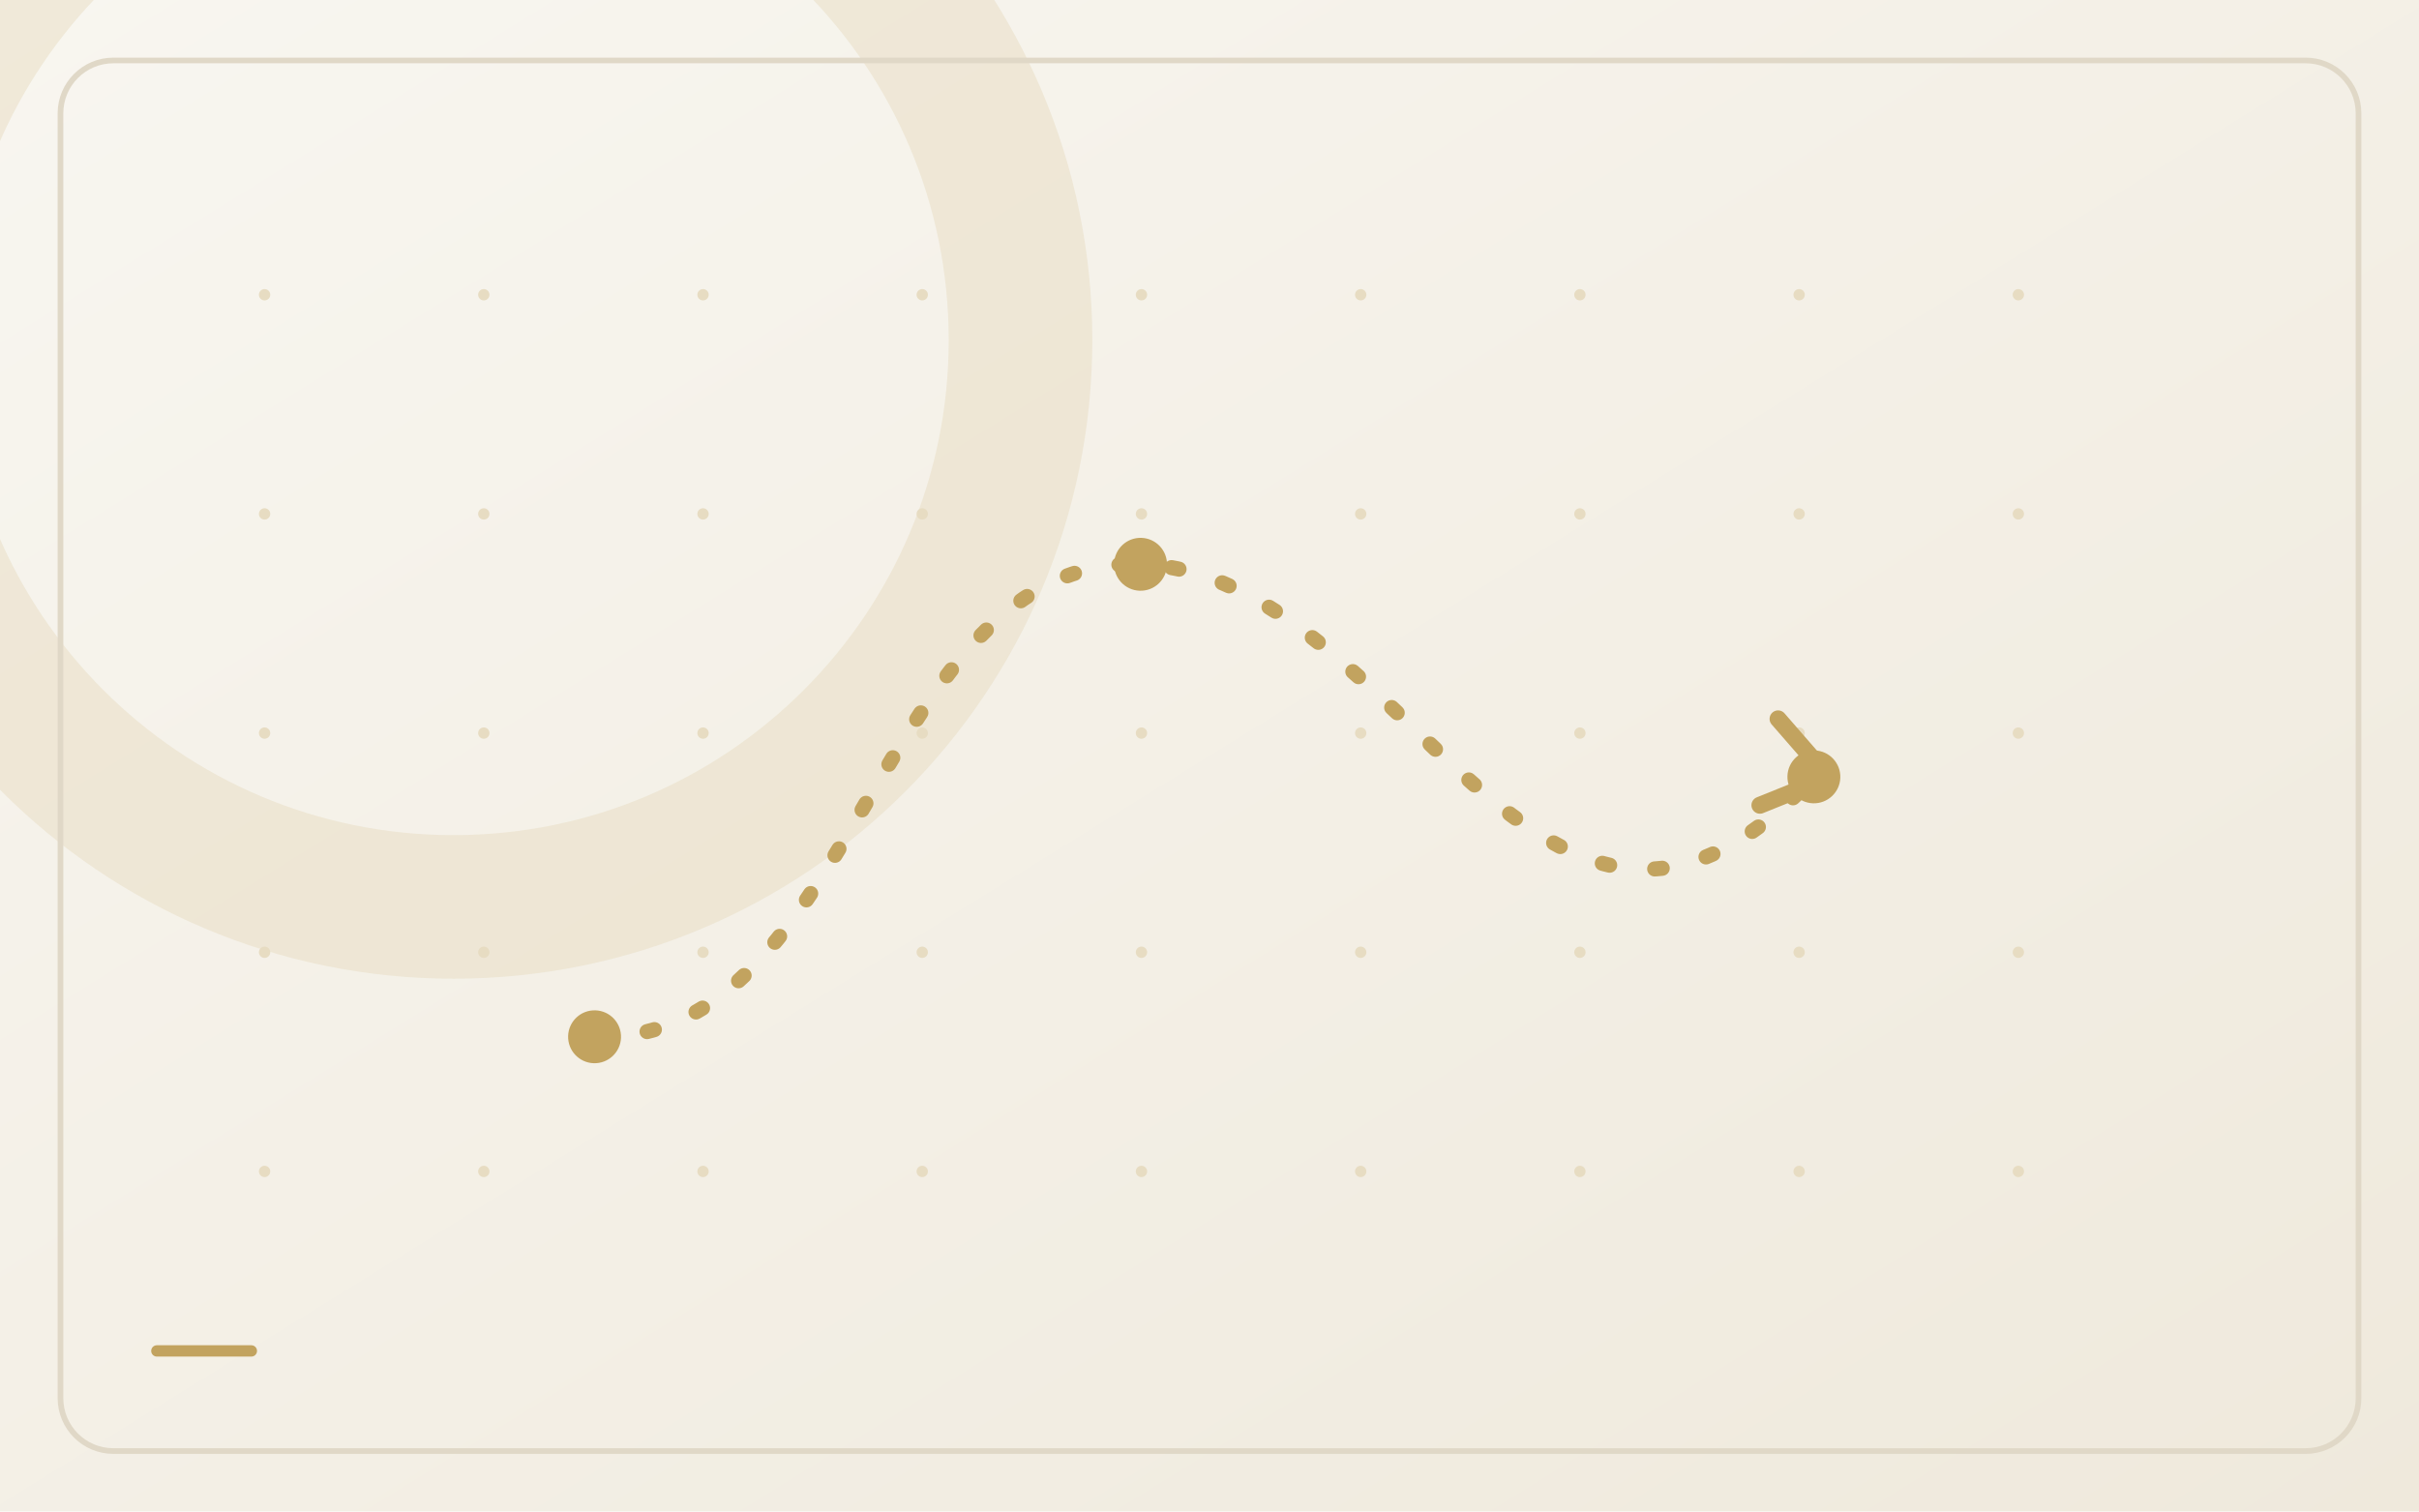
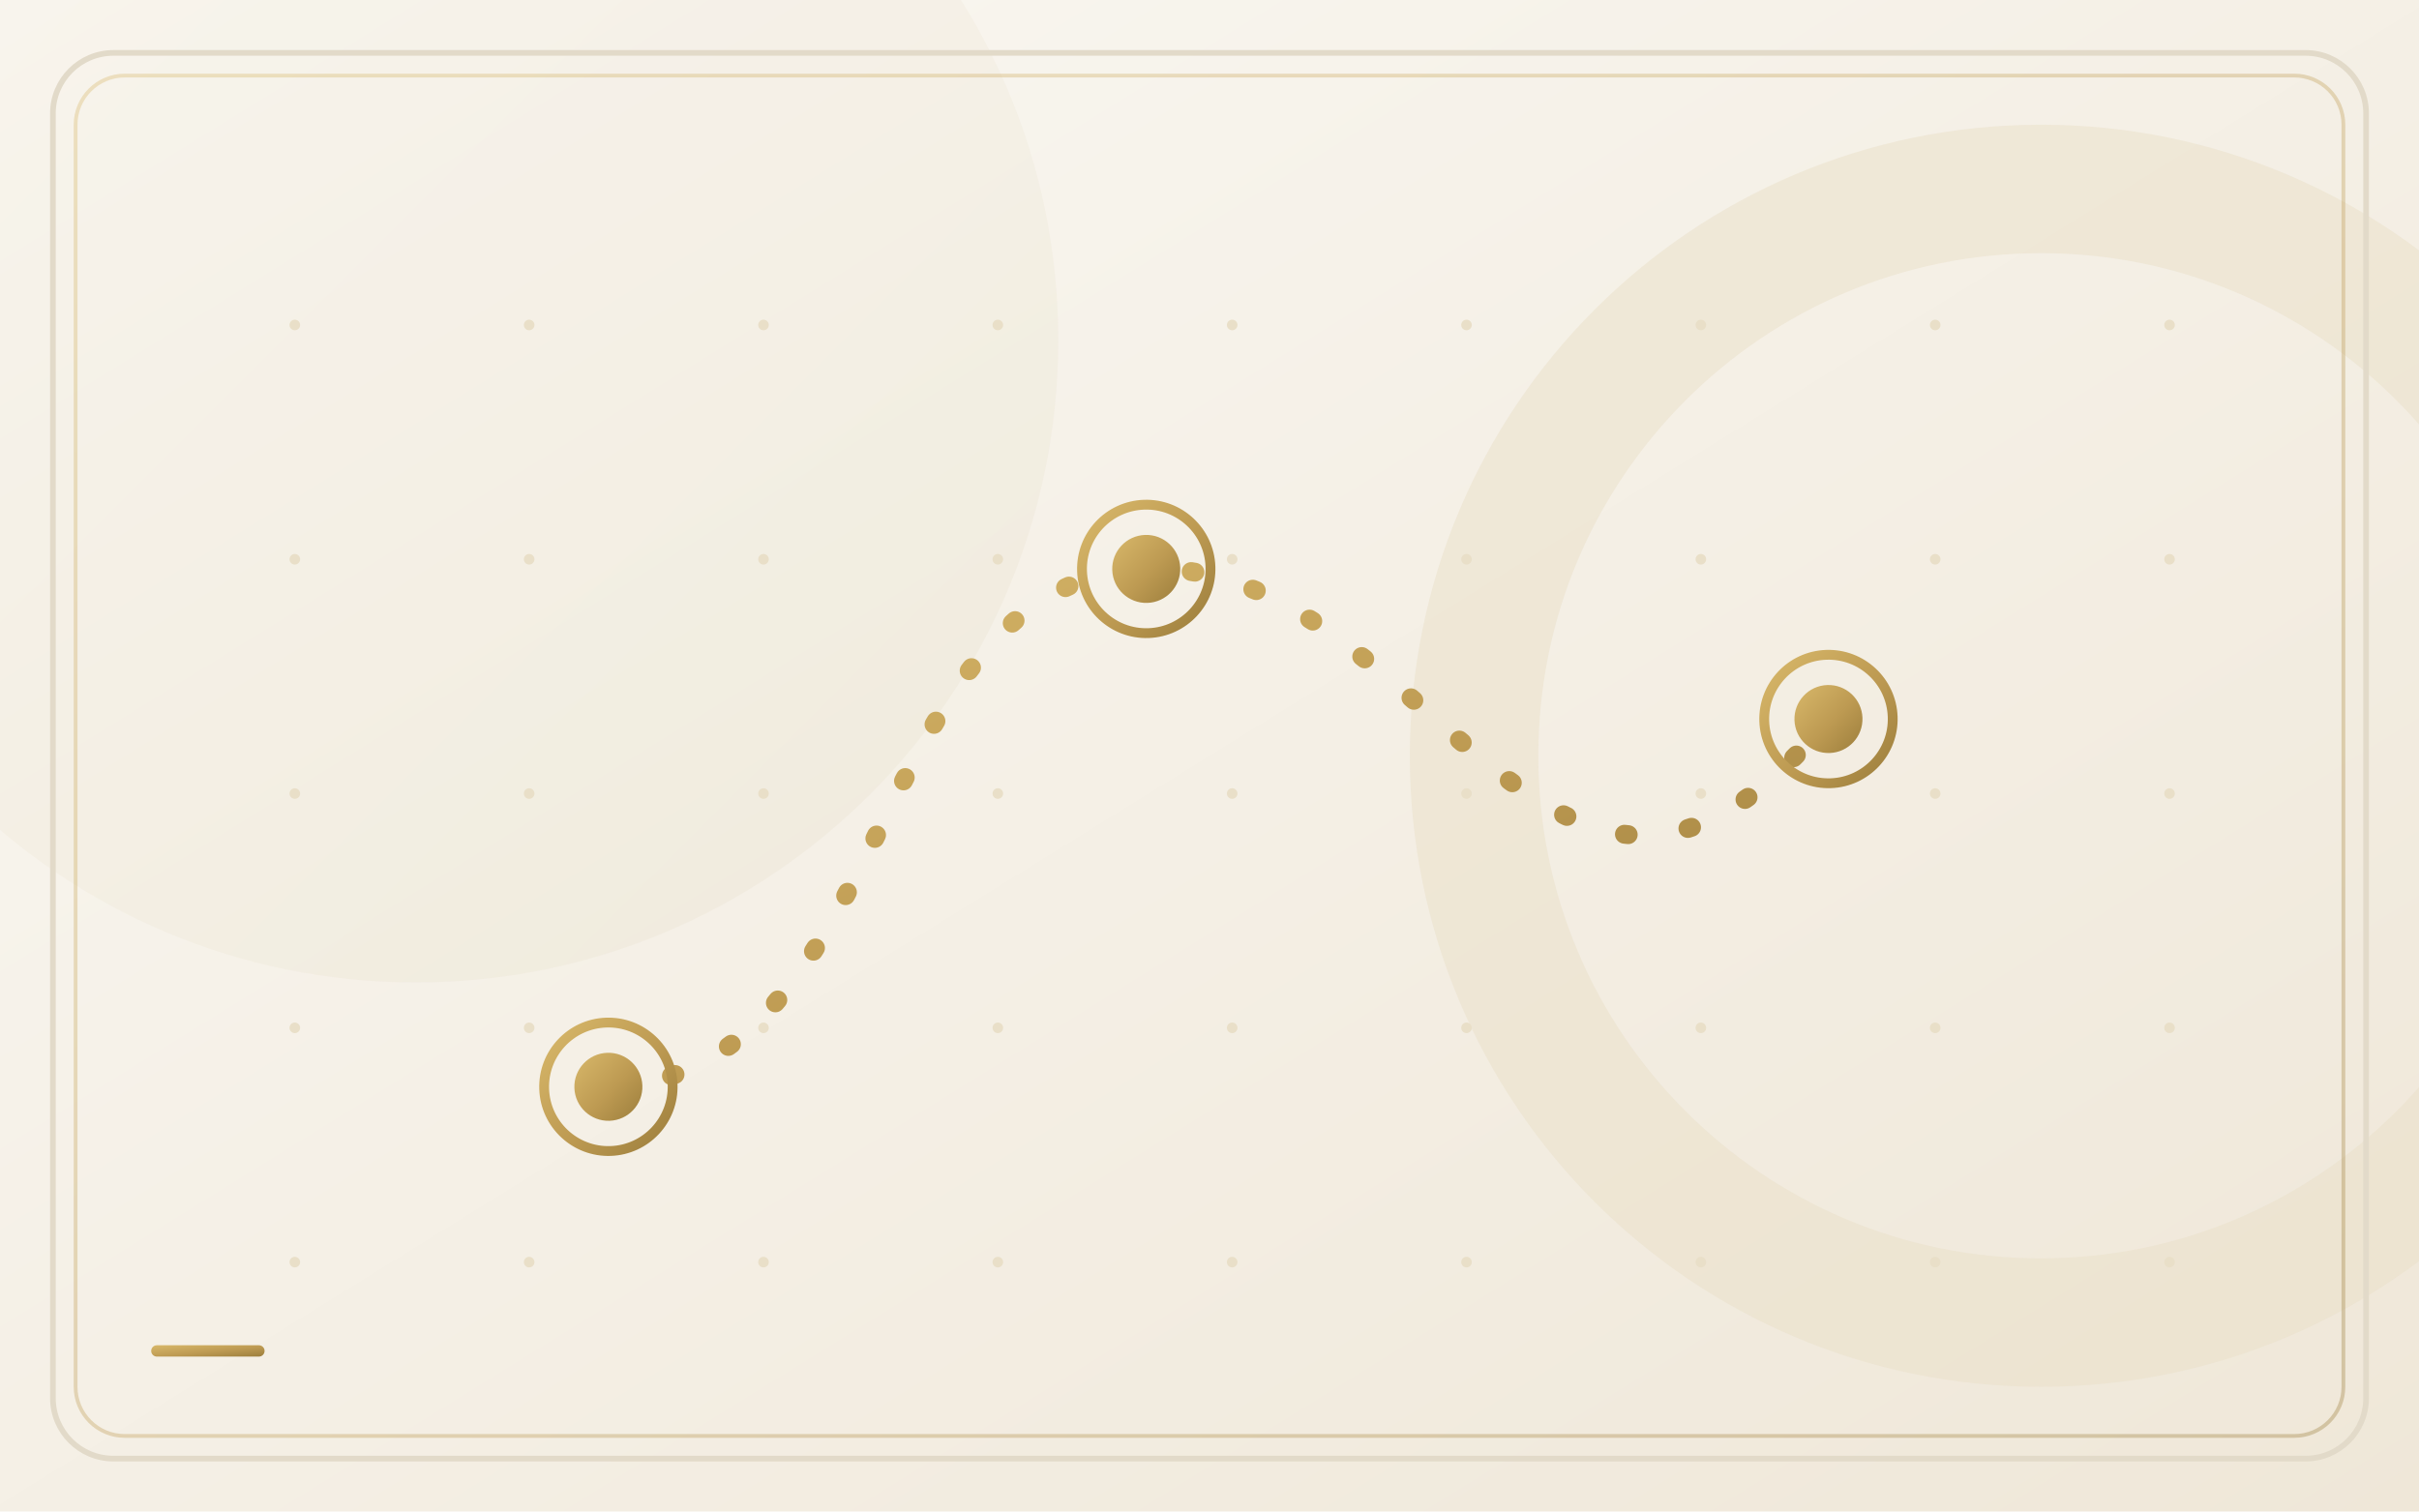
<svg xmlns="http://www.w3.org/2000/svg" viewBox="0 0 640 400" width="640" height="400">
  <defs>
-     <linearGradient id="bg" x1="0" y1="0" x2="1" y2="1">
-       <stop offset="0" stop-color="#f8f6f0" />
-       <stop offset="1" stop-color="#efe9dc" />
+     <linearGradient id="bgg" x1="0" y1="0" x2="1" y2="1">
+       <stop offset="0" stop-color="#faf8f3" />
+       <stop offset="1" stop-color="#efe7d8" />
+     </linearGradient>
+     <linearGradient id="gg" x1="0" y1="0" x2="1" y2="1">
+       <stop offset="0" stop-color="#d8b86a" />
+       <stop offset="0.55" stop-color="#bd9a52" />
+       <stop offset="1" stop-color="#9c7e3c" />
    </linearGradient>
  </defs>
-   <rect width="640" height="400" fill="url(#bg)" />
-   <circle cx="120" cy="90" r="150" fill="none" stroke="#e7dcc2" stroke-width="38" opacity="0.5" />
-   <circle cx="70" cy="78" r="1.5" fill="#e7dcc2" />
-   <circle cx="70" cy="136" r="1.5" fill="#e7dcc2" />
-   <circle cx="70" cy="194" r="1.5" fill="#e7dcc2" />
-   <circle cx="70" cy="252" r="1.5" fill="#e7dcc2" />
-   <circle cx="70" cy="310" r="1.5" fill="#e7dcc2" />
-   <circle cx="128" cy="78" r="1.5" fill="#e7dcc2" />
-   <circle cx="128" cy="136" r="1.5" fill="#e7dcc2" />
-   <circle cx="128" cy="194" r="1.5" fill="#e7dcc2" />
-   <circle cx="128" cy="252" r="1.5" fill="#e7dcc2" />
-   <circle cx="128" cy="310" r="1.5" fill="#e7dcc2" />
-   <circle cx="186" cy="78" r="1.5" fill="#e7dcc2" />
-   <circle cx="186" cy="136" r="1.5" fill="#e7dcc2" />
-   <circle cx="186" cy="194" r="1.5" fill="#e7dcc2" />
-   <circle cx="186" cy="252" r="1.5" fill="#e7dcc2" />
-   <circle cx="186" cy="310" r="1.5" fill="#e7dcc2" />
-   <circle cx="244" cy="78" r="1.5" fill="#e7dcc2" />
-   <circle cx="244" cy="136" r="1.5" fill="#e7dcc2" />
-   <circle cx="244" cy="194" r="1.5" fill="#e7dcc2" />
-   <circle cx="244" cy="252" r="1.5" fill="#e7dcc2" />
-   <circle cx="244" cy="310" r="1.5" fill="#e7dcc2" />
-   <circle cx="302" cy="78" r="1.5" fill="#e7dcc2" />
-   <circle cx="302" cy="136" r="1.5" fill="#e7dcc2" />
-   <circle cx="302" cy="194" r="1.5" fill="#e7dcc2" />
-   <circle cx="302" cy="252" r="1.5" fill="#e7dcc2" />
-   <circle cx="302" cy="310" r="1.5" fill="#e7dcc2" />
-   <circle cx="360" cy="78" r="1.5" fill="#e7dcc2" />
-   <circle cx="360" cy="136" r="1.5" fill="#e7dcc2" />
-   <circle cx="360" cy="194" r="1.5" fill="#e7dcc2" />
-   <circle cx="360" cy="252" r="1.5" fill="#e7dcc2" />
-   <circle cx="360" cy="310" r="1.5" fill="#e7dcc2" />
-   <circle cx="418" cy="78" r="1.5" fill="#e7dcc2" />
-   <circle cx="418" cy="136" r="1.5" fill="#e7dcc2" />
-   <circle cx="418" cy="194" r="1.5" fill="#e7dcc2" />
-   <circle cx="418" cy="252" r="1.5" fill="#e7dcc2" />
-   <circle cx="418" cy="310" r="1.5" fill="#e7dcc2" />
-   <circle cx="476" cy="78" r="1.5" fill="#e7dcc2" />
-   <circle cx="476" cy="136" r="1.5" fill="#e7dcc2" />
-   <circle cx="476" cy="194" r="1.5" fill="#e7dcc2" />
-   <circle cx="476" cy="252" r="1.5" fill="#e7dcc2" />
-   <circle cx="476" cy="310" r="1.5" fill="#e7dcc2" />
-   <circle cx="534" cy="78" r="1.5" fill="#e7dcc2" />
-   <circle cx="534" cy="136" r="1.5" fill="#e7dcc2" />
-   <circle cx="534" cy="194" r="1.5" fill="#e7dcc2" />
-   <circle cx="534" cy="252" r="1.5" fill="#e7dcc2" />
-   <circle cx="534" cy="310" r="1.5" fill="#e7dcc2" />
-   <rect x="16" y="16" width="608" height="368" fill="none" stroke="#e0d8c7" stroke-width="1.5" rx="14" />
-   <g transform="rotate(2 320 200)">
-     <path d="M160 280 C 230 280 230 150 300 150 S 410 280 480 200" stroke="#c2a35f" fill="none" stroke-width="4" stroke-linecap="round" stroke-linejoin="round" stroke-dasharray="2 12" />
-     <circle cx="160" cy="280" r="7" fill="#c2a35f" />
-     <circle cx="300" cy="150" r="7" fill="#c2a35f" />
-     <circle cx="480" cy="200" r="7" fill="#c2a35f" />
-     <path d="M470 185 l14 15 l-18 8" stroke="#c2a35f" fill="none" stroke-width="4.5" stroke-linecap="round" stroke-linejoin="round" />
+   <rect width="640" height="400" fill="url(#bgg)" />
+   <circle cx="110" cy="90" r="170" fill="url(#gg)" opacity="0.05" />
+   <circle cx="540" cy="200" r="150" fill="none" stroke="#e9dfc8" stroke-width="34" opacity="0.5" />
+   <circle cx="78" cy="86" r="1.4" fill="#e9dfc8" />
+   <circle cx="78" cy="148" r="1.4" fill="#e9dfc8" />
+   <circle cx="78" cy="210" r="1.4" fill="#e9dfc8" />
+   <circle cx="78" cy="272" r="1.4" fill="#e9dfc8" />
+   <circle cx="78" cy="334" r="1.4" fill="#e9dfc8" />
+   <circle cx="140" cy="86" r="1.4" fill="#e9dfc8" />
+   <circle cx="140" cy="148" r="1.4" fill="#e9dfc8" />
+   <circle cx="140" cy="210" r="1.4" fill="#e9dfc8" />
+   <circle cx="140" cy="272" r="1.4" fill="#e9dfc8" />
+   <circle cx="140" cy="334" r="1.4" fill="#e9dfc8" />
+   <circle cx="202" cy="86" r="1.4" fill="#e9dfc8" />
+   <circle cx="202" cy="148" r="1.4" fill="#e9dfc8" />
+   <circle cx="202" cy="210" r="1.4" fill="#e9dfc8" />
+   <circle cx="202" cy="272" r="1.4" fill="#e9dfc8" />
+   <circle cx="202" cy="334" r="1.4" fill="#e9dfc8" />
+   <circle cx="264" cy="86" r="1.4" fill="#e9dfc8" />
+   <circle cx="264" cy="148" r="1.4" fill="#e9dfc8" />
+   <circle cx="264" cy="210" r="1.4" fill="#e9dfc8" />
+   <circle cx="264" cy="272" r="1.4" fill="#e9dfc8" />
+   <circle cx="264" cy="334" r="1.4" fill="#e9dfc8" />
+   <circle cx="326" cy="86" r="1.4" fill="#e9dfc8" />
+   <circle cx="326" cy="148" r="1.4" fill="#e9dfc8" />
+   <circle cx="326" cy="210" r="1.4" fill="#e9dfc8" />
+   <circle cx="326" cy="272" r="1.4" fill="#e9dfc8" />
+   <circle cx="326" cy="334" r="1.4" fill="#e9dfc8" />
+   <circle cx="388" cy="86" r="1.4" fill="#e9dfc8" />
+   <circle cx="388" cy="148" r="1.4" fill="#e9dfc8" />
+   <circle cx="388" cy="210" r="1.4" fill="#e9dfc8" />
+   <circle cx="388" cy="272" r="1.4" fill="#e9dfc8" />
+   <circle cx="388" cy="334" r="1.4" fill="#e9dfc8" />
+   <circle cx="450" cy="86" r="1.4" fill="#e9dfc8" />
+   <circle cx="450" cy="148" r="1.4" fill="#e9dfc8" />
+   <circle cx="450" cy="210" r="1.4" fill="#e9dfc8" />
+   <circle cx="450" cy="272" r="1.4" fill="#e9dfc8" />
+   <circle cx="450" cy="334" r="1.4" fill="#e9dfc8" />
+   <circle cx="512" cy="86" r="1.4" fill="#e9dfc8" />
+   <circle cx="512" cy="148" r="1.4" fill="#e9dfc8" />
+   <circle cx="512" cy="210" r="1.4" fill="#e9dfc8" />
+   <circle cx="512" cy="272" r="1.4" fill="#e9dfc8" />
+   <circle cx="512" cy="334" r="1.4" fill="#e9dfc8" />
+   <circle cx="574" cy="86" r="1.4" fill="#e9dfc8" />
+   <circle cx="574" cy="148" r="1.4" fill="#e9dfc8" />
+   <circle cx="574" cy="210" r="1.4" fill="#e9dfc8" />
+   <circle cx="574" cy="272" r="1.4" fill="#e9dfc8" />
+   <circle cx="574" cy="334" r="1.4" fill="#e9dfc8" />
+   <rect x="14" y="14" width="612" height="372" fill="none" stroke="#e2dac9" stroke-width="1.5" rx="16" />
+   <rect x="20" y="20" width="600" height="360" fill="none" stroke="url(#gg)" stroke-width="1" rx="13" opacity="0.35" />
+   <g transform="rotate(-2 320 200)">
+     <path d="M158 282 C 235 282 230 150 305 150 S 408 282 484 196" stroke="url(#gg)" fill="none" stroke-width="5" stroke-linecap="round" stroke-linejoin="round" stroke-dasharray="1 16" />
+     <circle cx="158" cy="282" r="9" fill="url(#gg)" />
+     <circle cx="158" cy="282" r="17" stroke="url(#gg)" fill="none" stroke-width="2.6" stroke-linecap="round" stroke-linejoin="round" />
+     <circle cx="305" cy="150" r="9" fill="url(#gg)" />
+     <circle cx="305" cy="150" r="17" stroke="url(#gg)" fill="none" stroke-width="2.6" stroke-linecap="round" stroke-linejoin="round" />
+     <circle cx="484" cy="196" r="9" fill="url(#gg)" />
+     <circle cx="484" cy="196" r="17" stroke="url(#gg)" fill="none" stroke-width="2.6" stroke-linecap="round" stroke-linejoin="round" />
  </g>
-   <rect x="40" y="356" width="28" height="3" rx="1.5" fill="#c2a35f" />
+   <rect x="40" y="356" width="30" height="3" rx="1.5" fill="url(#gg)" />
</svg>
